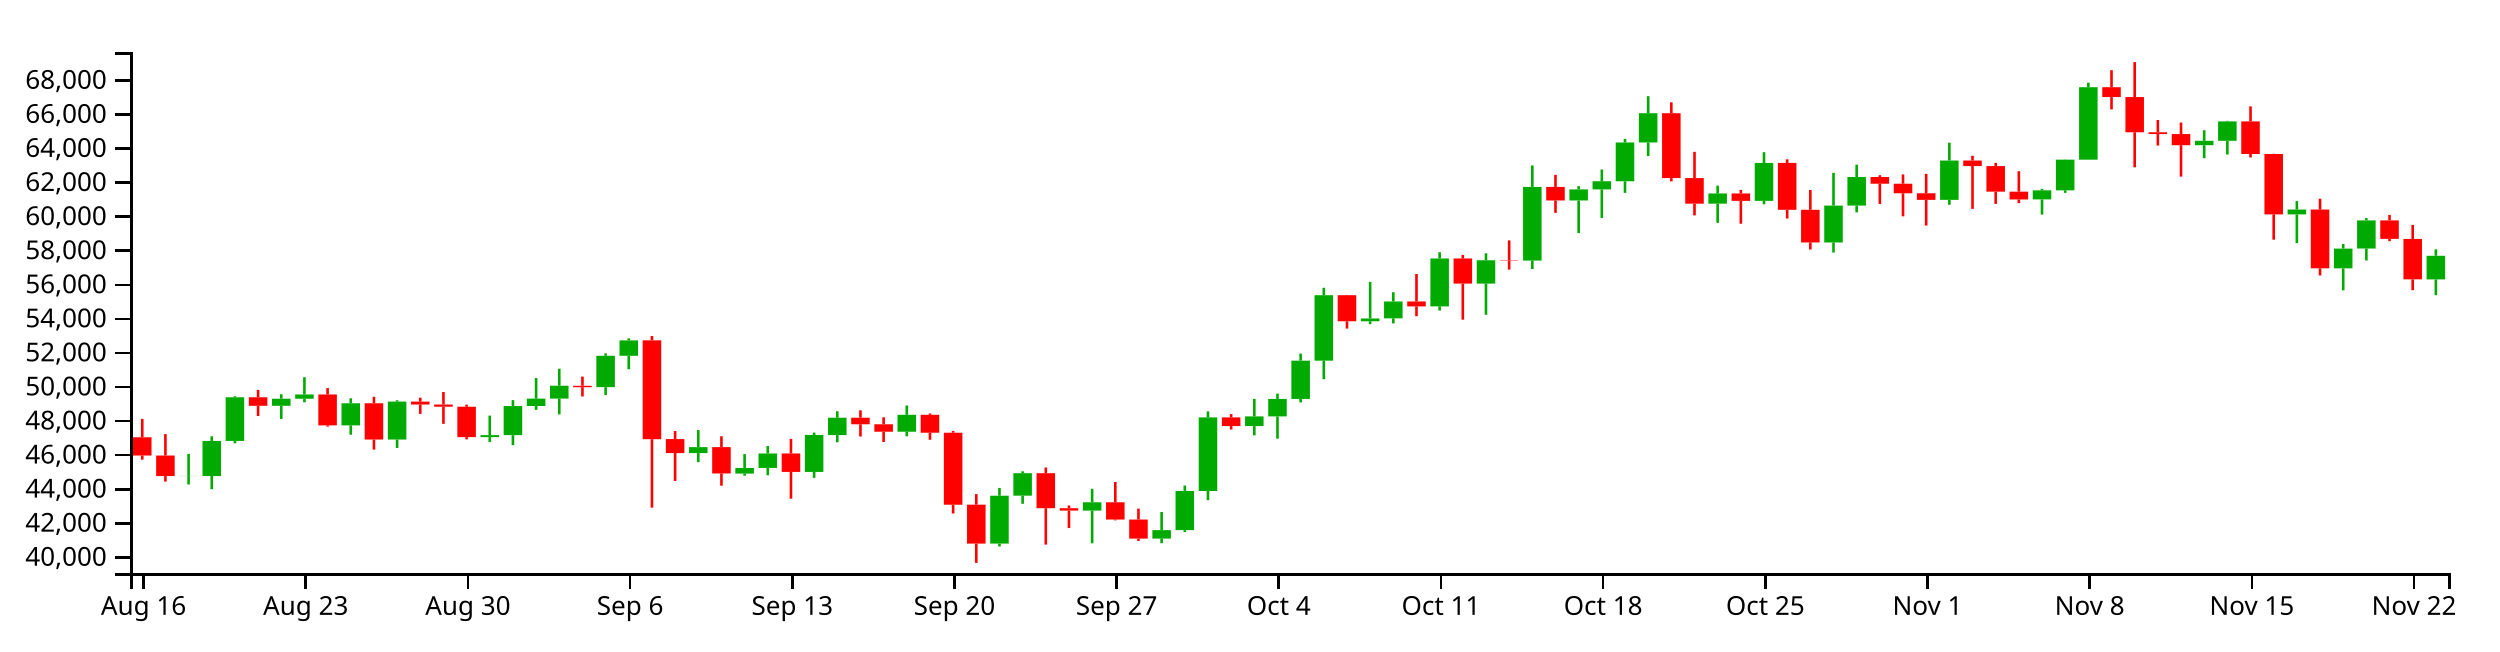
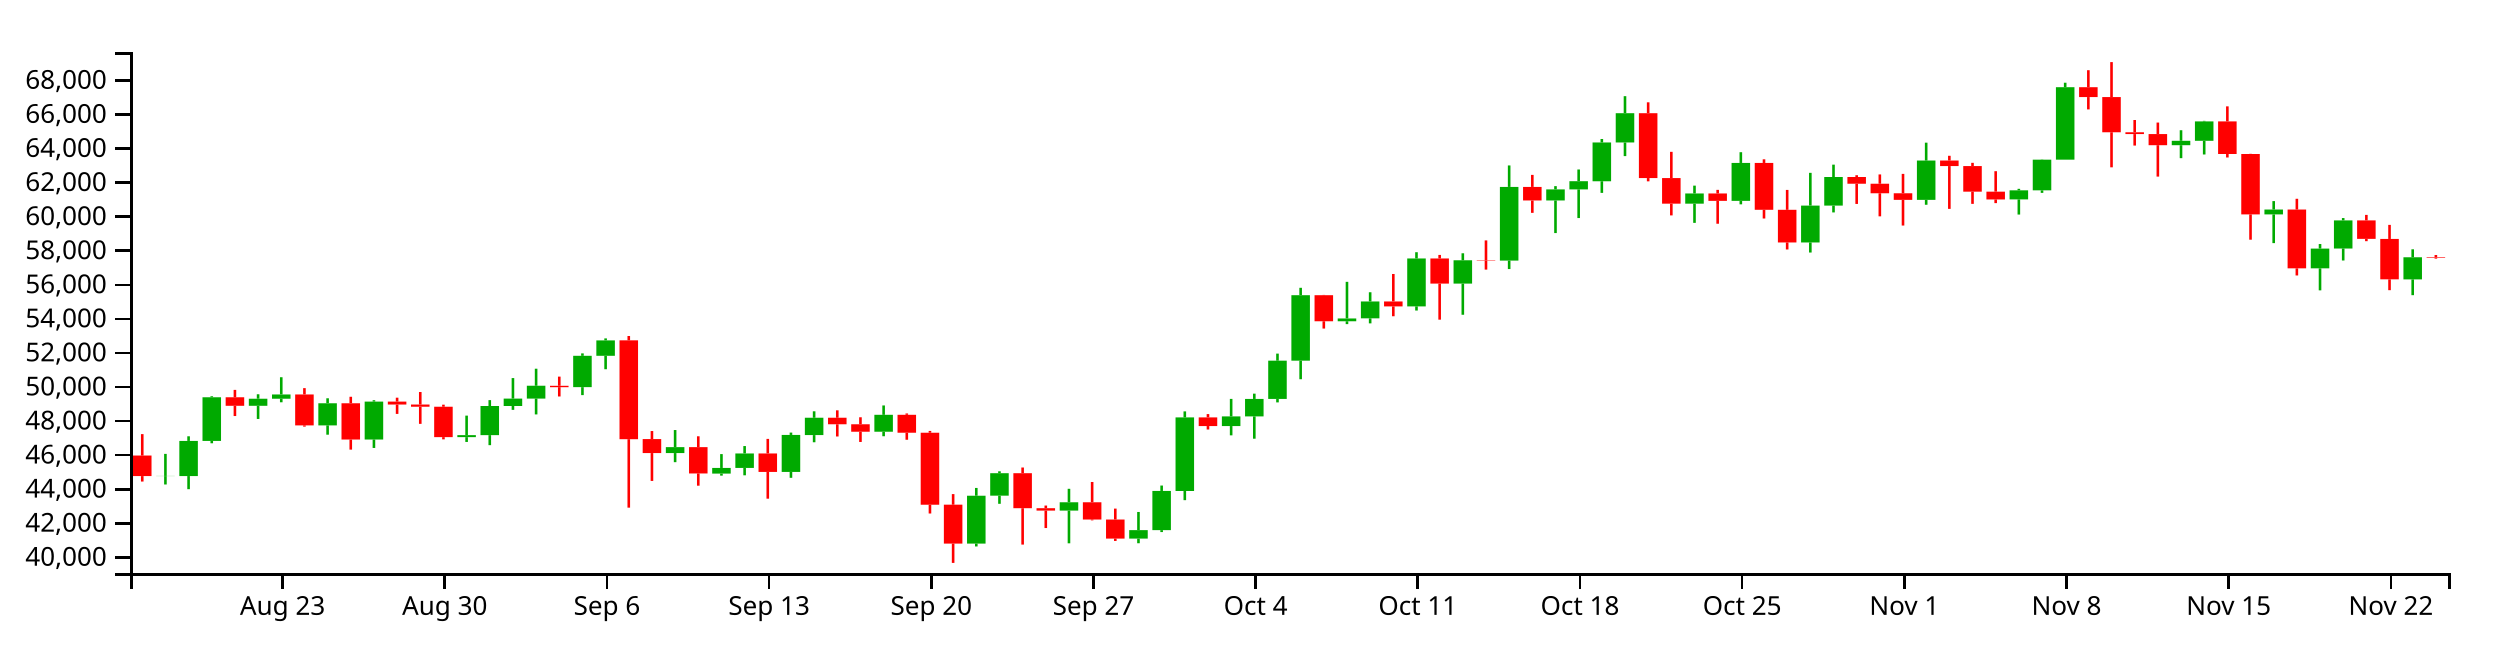
<svg xmlns="http://www.w3.org/2000/svg" version="1.1" width="960" height="250">
  <g transform="translate(50,20)">
    <style>.axis path,.axis line{fill:none;stroke:#000;shape-rendering:crispEdges;}path.candle{stroke:#000000;}path.candle.body{stroke-width:0;}path.candle.up{fill:#00AA00;stroke:#00AA00;}path.candle.down{fill:#FF0000;stroke:#FF0000;}</style>
    <g class="candlestick">
      <g class="data">
-         <path class="candle body up" d="M 18.86 162.821 l 7.117 0 L 25.978 162.76 l -7.117 0 L 18.86 162.821 M 27.757 162.798 l 7.117 0 L 34.874 149.316 l -7.117 0 L 27.757 162.798 M 36.653 149.316 l 7.117 0 L 43.77 132.558 l -7.117 0 L 36.653 149.316 M 54.446 135.833 l 7.117 0 L 61.563 133.103 l -7.117 0 L 54.446 135.833 M 63.343 133.103 l 7.117 0 L 70.46 131.47 l -7.117 0 L 63.343 133.103 M 81.136 143.341 l 7.117 0 L 88.253 134.842 l -7.117 0 L 81.136 143.341 M 98.928 148.771 l 7.117 0 L 106.046 134.21 l -7.117 0 L 98.928 148.771 M 134.514 147.862 l 7.117 0 L 141.631 147.09 l -7.117 0 L 134.514 147.862 M 143.411 147.09 l 7.117 0 L 150.528 135.907 l -7.117 0 L 143.411 147.09 M 152.307 135.907 l 7.117 0 L 159.424 133.054 l -7.117 0 L 152.307 135.907 M 161.204 133.054 l 7.117 0 L 168.321 128.132 l -7.117 0 L 161.204 133.054 M 178.996 128.666 l 7.117 0 L 186.114 116.635 l -7.117 0 L 178.996 128.666 M 187.893 116.635 l 7.117 0 L 195.01 110.702 l -7.117 0 L 187.893 116.635 M 214.582 153.975 l 7.117 0 L 221.699 151.706 l -7.117 0 L 214.582 153.975 M 232.375 161.864 l 7.117 0 L 239.492 159.696 l -7.117 0 L 232.375 161.864 M 241.271 159.696 l 7.117 0 L 248.389 154.126 l -7.117 0 L 241.271 159.696 M 259.064 161.22 l 7.117 0 L 266.182 147.02 l -7.117 0 L 259.064 161.22 M 267.961 147.074 l 7.117 0 L 275.078 140.415 l -7.117 0 L 267.961 147.074 M 294.65 145.788 l 7.117 0 L 301.767 139.294 l -7.117 0 L 294.65 145.788 M 330.236 188.736 l 7.117 0 L 337.353 170.358 l -7.117 0 L 330.236 188.736 M 339.132 170.34 l 7.117 0 L 346.25 161.713 l -7.117 0 L 339.132 170.34 M 365.822 176.069 l 7.117 0 L 372.939 172.862 l -7.117 0 L 365.822 176.069 M 392.511 186.833 l 7.117 0 L 399.628 183.567 l -7.117 0 L 392.511 186.833 M 401.407 183.567 l 7.117 0 L 408.525 168.524 l -7.117 0 L 401.407 183.567 M 410.304 168.55 l 7.117 0 L 417.421 140.283 l -7.117 0 L 410.304 168.55 M 428.097 143.597 l 7.117 0 L 435.214 139.901 l -7.117 0 L 428.097 143.597 M 436.993 139.901 l 7.117 0 L 444.11 133.196 l -7.117 0 L 436.993 139.901 M 445.89 133.196 l 7.117 0 L 453.007 118.498 l -7.117 0 L 445.89 133.196 M 454.786 118.498 l 7.117 0 L 461.903 93.361 l -7.117 0 L 454.786 118.498 M 472.579 103.367 l 7.117 0 L 479.696 102.28 l -7.117 0 L 472.579 103.367 M 481.475 102.252 l 7.117 0 L 488.593 95.75 l -7.117 0 L 481.475 102.252 M 499.268 97.652 l 7.117 0 L 506.385 79.256 l -7.117 0 L 499.268 97.652 M 517.061 88.9 l 7.117 0 L 524.178 79.939 l -7.117 0 L 517.061 88.9 M 534.854 80.063 l 7.117 0 L 541.971 51.776 l -7.117 0 L 534.854 80.063 M 552.647 56.989 l 7.117 0 L 559.764 52.719 l -7.117 0 L 552.647 56.989 M 561.543 52.719 l 7.117 0 L 568.661 49.569 l -7.117 0 L 561.543 52.719 M 570.44 49.597 l 7.117 0 L 577.557 34.716 l -7.117 0 L 570.44 49.597 M 579.336 34.716 l 7.117 0 L 586.453 23.46 l -7.117 0 L 579.336 34.716 M 606.026 58.214 l 7.117 0 L 613.143 54.299 l -7.117 0 L 606.026 58.214 M 623.818 57.141 l 7.117 0 L 630.936 42.577 l -7.117 0 L 623.818 57.141 M 650.508 73.094 l 7.117 0 L 657.625 58.949 l -7.117 0 L 650.508 73.094 M 659.404 58.949 l 7.117 0 L 666.521 47.974 l -7.117 0 L 659.404 58.949 M 694.99 56.756 l 7.117 0 L 702.107 41.654 l -7.117 0 L 694.99 56.756 M 730.576 56.566 l 7.117 0 L 737.693 53.096 l -7.117 0 L 730.576 56.566 M 739.472 53.096 l 7.117 0 L 746.589 41.303 l -7.117 0 L 739.472 53.096 M 748.369 41.303 l 7.117 0 L 755.486 13.489 l -7.117 0 L 748.369 41.303 M 792.851 35.752 l 7.117 0 L 799.968 34.066 l -7.117 0 L 792.851 35.752 M 801.747 34.066 l 7.117 0 L 808.864 26.615 l -7.117 0 L 801.747 34.066 M 828.437 62.331 l 7.117 0 L 835.554 60.46 l -7.117 0 L 828.437 62.331 M 846.23 83.048 l 7.117 0 L 853.347 75.456 l -7.117 0 L 846.23 83.048 M 855.126 75.425 l 7.117 0 L 862.243 64.629 l -7.117 0 L 855.126 75.425 M 881.815 87.285 l 7.117 0 L 888.932 78.225 l -7.117 0 L 881.815 87.285" />
-         <path class="candle body down" d="M 1.068 147.921 l 7.117 0 L 8.185 154.937 l -7.117 0 L 1.068 147.921 M 9.964 154.937 l 7.117 0 L 17.081 162.821 l -7.117 0 L 9.964 154.937 M 45.55 132.558 l 7.117 0 L 52.667 135.833 l -7.117 0 L 45.55 132.558 M 72.239 131.47 l 7.117 0 L 79.356 143.341 l -7.117 0 L 72.239 131.47 M 90.032 134.842 l 7.117 0 L 97.149 148.771 l -7.117 0 L 90.032 134.842 M 107.825 134.21 l 7.117 0 L 114.942 135.352 l -7.117 0 L 107.825 134.21 M 116.721 135.352 l 7.117 0 L 123.838 136.186 l -7.117 0 L 116.721 135.352 M 125.618 136.186 l 7.117 0 L 132.735 147.862 l -7.117 0 L 125.618 136.186 M 170.1 128.14 l 7.117 0 L 177.217 128.678 l -7.117 0 L 170.1 128.14 M 196.789 110.687 l 7.117 0 L 203.906 148.641 l -7.117 0 L 196.789 110.687 M 205.686 148.61 l 7.117 0 L 212.803 153.975 l -7.117 0 L 205.686 148.61 M 223.479 151.706 l 7.117 0 L 230.596 161.807 l -7.117 0 L 223.479 151.706 M 250.168 154.126 l 7.117 0 L 257.285 161.22 l -7.117 0 L 250.168 154.126 M 276.857 140.415 l 7.117 0 L 283.974 142.924 l -7.117 0 L 276.857 140.415 M 285.754 142.924 l 7.117 0 L 292.871 145.788 l -7.117 0 L 285.754 142.924 M 303.547 139.294 l 7.117 0 L 310.664 146.169 l -7.117 0 L 303.547 139.294 M 312.443 146.169 l 7.117 0 L 319.56 173.812 l -7.117 0 L 312.443 146.169 M 321.339 173.805 l 7.117 0 L 328.457 188.734 l -7.117 0 L 321.339 173.805 M 348.029 161.713 l 7.117 0 L 355.146 175.153 l -7.117 0 L 348.029 161.713 M 356.925 175.153 l 7.117 0 L 364.042 176.069 l -7.117 0 L 356.925 175.153 M 374.718 172.862 l 7.117 0 L 381.835 179.491 l -7.117 0 L 374.718 172.862 M 383.615 179.491 l 7.117 0 L 390.732 186.823 l -7.117 0 L 383.615 179.491 M 419.2 140.283 l 7.117 0 L 426.317 143.597 l -7.117 0 L 419.2 140.283 M 463.683 93.361 l 7.117 0 L 470.8 103.367 l -7.117 0 L 463.683 93.361 M 490.372 95.75 l 7.117 0 L 497.489 97.652 l -7.117 0 L 490.372 95.75 M 508.165 79.256 l 7.117 0 L 515.282 88.9 l -7.117 0 L 508.165 79.256 M 525.958 79.913 l 7.117 0 L 533.075 80.063 l -7.117 0 L 525.958 79.913 M 543.75 51.776 l 7.117 0 L 550.868 56.989 l -7.117 0 L 543.75 51.776 M 588.233 23.46 l 7.117 0 L 595.35 48.37 l -7.117 0 L 588.233 23.46 M 597.129 48.37 l 7.117 0 L 604.246 58.214 l -7.117 0 L 597.129 48.37 M 614.922 54.299 l 7.117 0 L 622.039 57.141 l -7.117 0 L 614.922 54.299 M 632.715 42.577 l 7.117 0 L 639.832 60.565 l -7.117 0 L 632.715 42.577 M 641.611 60.565 l 7.117 0 L 648.729 73.094 l -7.117 0 L 641.611 60.565 M 668.301 47.974 l 7.117 0 L 675.418 50.555 l -7.117 0 L 668.301 47.974 M 677.197 50.555 l 7.117 0 L 684.314 54.214 l -7.117 0 L 677.197 50.555 M 686.094 54.214 l 7.117 0 L 693.211 56.756 l -7.117 0 L 686.094 54.214 M 703.886 41.65 l 7.117 0 L 711.004 43.77 l -7.117 0 L 703.886 41.65 M 712.783 43.77 l 7.117 0 L 719.9 53.591 l -7.117 0 L 712.783 43.77 M 721.679 53.591 l 7.117 0 L 728.796 56.586 l -7.117 0 L 721.679 53.591 M 757.265 13.489 l 7.117 0 L 764.382 17.271 l -7.117 0 L 757.265 13.489 M 766.162 17.271 l 7.117 0 L 773.279 30.78 l -7.117 0 L 766.162 17.271 M 775.058 30.78 l 7.117 0 L 782.175 31.487 l -7.117 0 L 775.058 30.78 M 783.954 31.487 l 7.117 0 L 791.072 35.752 l -7.117 0 L 783.954 31.487 M 810.644 26.615 l 7.117 0 L 817.761 39.124 l -7.117 0 L 810.644 26.615 M 819.54 39.124 l 7.117 0 L 826.657 62.331 l -7.117 0 L 819.54 39.124 M 837.333 60.46 l 7.117 0 L 844.45 83.048 l -7.117 0 L 837.333 60.46 M 864.022 64.629 l 7.117 0 L 871.14 71.729 l -7.117 0 L 864.022 64.629 M 872.919 71.758 l 7.117 0 L 880.036 87.263 l -7.117 0 L 872.919 71.758" />
+         <path class="candle body up" d="M 9.964 162.821 l 7.117 0 L 17.081 162.76 l -7.117 0 L 9.964 162.821 M 18.86 162.798 l 7.117 0 L 25.978 149.316 l -7.117 0 L 18.86 162.798 M 27.757 149.316 l 7.117 0 L 34.874 132.558 l -7.117 0 L 27.757 149.316 M 45.55 135.833 l 7.117 0 L 52.667 133.103 l -7.117 0 L 45.55 135.833 M 54.446 133.103 l 7.117 0 L 61.563 131.47 l -7.117 0 L 54.446 133.103 M 72.239 143.341 l 7.117 0 L 79.356 134.842 l -7.117 0 L 72.239 143.341 M 90.032 148.771 l 7.117 0 L 97.149 134.21 l -7.117 0 L 90.032 148.771 M 125.618 147.862 l 7.117 0 L 132.735 147.09 l -7.117 0 L 125.618 147.862 M 134.514 147.09 l 7.117 0 L 141.631 135.907 l -7.117 0 L 134.514 147.09 M 143.411 135.907 l 7.117 0 L 150.528 133.054 l -7.117 0 L 143.411 135.907 M 152.307 133.054 l 7.117 0 L 159.424 128.132 l -7.117 0 L 152.307 133.054 M 170.1 128.666 l 7.117 0 L 177.217 116.635 l -7.117 0 L 170.1 128.666 M 178.996 116.635 l 7.117 0 L 186.114 110.702 l -7.117 0 L 178.996 116.635 M 205.686 153.975 l 7.117 0 L 212.803 151.706 l -7.117 0 L 205.686 153.975 M 223.479 161.864 l 7.117 0 L 230.596 159.696 l -7.117 0 L 223.479 161.864 M 232.375 159.696 l 7.117 0 L 239.492 154.126 l -7.117 0 L 232.375 159.696 M 250.168 161.22 l 7.117 0 L 257.285 147.02 l -7.117 0 L 250.168 161.22 M 259.064 147.074 l 7.117 0 L 266.182 140.415 l -7.117 0 L 259.064 147.074 M 285.754 145.788 l 7.117 0 L 292.871 139.294 l -7.117 0 L 285.754 145.788 M 321.339 188.736 l 7.117 0 L 328.457 170.358 l -7.117 0 L 321.339 188.736 M 330.236 170.34 l 7.117 0 L 337.353 161.713 l -7.117 0 L 330.236 170.34 M 356.925 176.069 l 7.117 0 L 364.042 172.862 l -7.117 0 L 356.925 176.069 M 383.615 186.833 l 7.117 0 L 390.732 183.567 l -7.117 0 L 383.615 186.833 M 392.511 183.567 l 7.117 0 L 399.628 168.524 l -7.117 0 L 392.511 183.567 M 401.407 168.55 l 7.117 0 L 408.525 140.283 l -7.117 0 L 401.407 168.55 M 419.2 143.597 l 7.117 0 L 426.317 139.901 l -7.117 0 L 419.2 143.597 M 428.097 139.901 l 7.117 0 L 435.214 133.196 l -7.117 0 L 428.097 139.901 M 436.993 133.196 l 7.117 0 L 444.11 118.498 l -7.117 0 L 436.993 133.196 M 445.89 118.498 l 7.117 0 L 453.007 93.361 l -7.117 0 L 445.89 118.498 M 463.683 103.367 l 7.117 0 L 470.8 102.28 l -7.117 0 L 463.683 103.367 M 472.579 102.252 l 7.117 0 L 479.696 95.75 l -7.117 0 L 472.579 102.252 M 490.372 97.652 l 7.117 0 L 497.489 79.256 l -7.117 0 L 490.372 97.652 M 508.165 88.9 l 7.117 0 L 515.282 79.939 l -7.117 0 L 508.165 88.9 M 525.958 80.063 l 7.117 0 L 533.075 51.776 l -7.117 0 L 525.958 80.063 M 543.75 56.989 l 7.117 0 L 550.868 52.719 l -7.117 0 L 543.75 56.989 M 552.647 52.719 l 7.117 0 L 559.764 49.569 l -7.117 0 L 552.647 52.719 M 561.543 49.597 l 7.117 0 L 568.661 34.716 l -7.117 0 L 561.543 49.597 M 570.44 34.716 l 7.117 0 L 577.557 23.46 l -7.117 0 L 570.44 34.716 M 597.129 58.214 l 7.117 0 L 604.246 54.299 l -7.117 0 L 597.129 58.214 M 614.922 57.141 l 7.117 0 L 622.039 42.577 l -7.117 0 L 614.922 57.141 M 641.611 73.094 l 7.117 0 L 648.729 58.949 l -7.117 0 L 641.611 73.094 M 650.508 58.949 l 7.117 0 L 657.625 47.974 l -7.117 0 L 650.508 58.949 M 686.094 56.756 l 7.117 0 L 693.211 41.654 l -7.117 0 L 686.094 56.756 M 721.679 56.566 l 7.117 0 L 728.796 53.096 l -7.117 0 L 721.679 56.566 M 730.576 53.096 l 7.117 0 L 737.693 41.303 l -7.117 0 L 730.576 53.096 M 739.472 41.303 l 7.117 0 L 746.589 13.489 l -7.117 0 L 739.472 41.303 M 783.954 35.752 l 7.117 0 L 791.072 34.066 l -7.117 0 L 783.954 35.752 M 792.851 34.066 l 7.117 0 L 799.968 26.615 l -7.117 0 L 792.851 34.066 M 819.54 62.331 l 7.117 0 L 826.657 60.46 l -7.117 0 L 819.54 62.331 M 837.333 83.048 l 7.117 0 L 844.45 75.456 l -7.117 0 L 837.333 83.048 M 846.23 75.425 l 7.117 0 L 853.347 64.629 l -7.117 0 L 846.23 75.425 M 872.919 87.285 l 7.117 0 L 880.036 78.799 l -7.117 0 L 872.919 87.285" />
+         <path class="candle body down" d="M 1.068 154.937 l 7.117 0 L 8.185 162.821 l -7.117 0 L 1.068 154.937 M 36.653 132.558 l 7.117 0 L 43.77 135.833 l -7.117 0 L 36.653 132.558 M 63.343 131.47 l 7.117 0 L 70.46 143.341 l -7.117 0 L 63.343 131.47 M 81.136 134.842 l 7.117 0 L 88.253 148.771 l -7.117 0 L 81.136 134.842 M 98.928 134.21 l 7.117 0 L 106.046 135.352 l -7.117 0 L 98.928 134.21 M 107.825 135.352 l 7.117 0 L 114.942 136.186 l -7.117 0 L 107.825 135.352 M 116.721 136.186 l 7.117 0 L 123.838 147.862 l -7.117 0 L 116.721 136.186 M 161.204 128.14 l 7.117 0 L 168.321 128.678 l -7.117 0 L 161.204 128.14 M 187.893 110.687 l 7.117 0 L 195.01 148.641 l -7.117 0 L 187.893 110.687 M 196.789 148.61 l 7.117 0 L 203.906 153.975 l -7.117 0 L 196.789 148.61 M 214.582 151.706 l 7.117 0 L 221.699 161.807 l -7.117 0 L 214.582 151.706 M 241.271 154.126 l 7.117 0 L 248.389 161.22 l -7.117 0 L 241.271 154.126 M 267.961 140.415 l 7.117 0 L 275.078 142.924 l -7.117 0 L 267.961 140.415 M 276.857 142.924 l 7.117 0 L 283.974 145.788 l -7.117 0 L 276.857 142.924 M 294.65 139.294 l 7.117 0 L 301.767 146.169 l -7.117 0 L 294.65 139.294 M 303.547 146.169 l 7.117 0 L 310.664 173.812 l -7.117 0 L 303.547 146.169 M 312.443 173.805 l 7.117 0 L 319.56 188.734 l -7.117 0 L 312.443 173.805 M 339.132 161.713 l 7.117 0 L 346.25 175.153 l -7.117 0 L 339.132 161.713 M 348.029 175.153 l 7.117 0 L 355.146 176.069 l -7.117 0 L 348.029 175.153 M 365.822 172.862 l 7.117 0 L 372.939 179.491 l -7.117 0 L 365.822 172.862 M 374.718 179.491 l 7.117 0 L 381.835 186.823 l -7.117 0 L 374.718 179.491 M 410.304 140.283 l 7.117 0 L 417.421 143.597 l -7.117 0 L 410.304 140.283 M 454.786 93.361 l 7.117 0 L 461.903 103.367 l -7.117 0 L 454.786 93.361 M 481.475 95.75 l 7.117 0 L 488.593 97.652 l -7.117 0 L 481.475 95.75 M 499.268 79.256 l 7.117 0 L 506.385 88.9 l -7.117 0 L 499.268 79.256 M 517.061 79.913 l 7.117 0 L 524.178 80.063 l -7.117 0 L 517.061 79.913 M 534.854 51.776 l 7.117 0 L 541.971 56.989 l -7.117 0 L 534.854 51.776 M 579.336 23.46 l 7.117 0 L 586.453 48.37 l -7.117 0 L 579.336 23.46 M 588.233 48.37 l 7.117 0 L 595.35 58.214 l -7.117 0 L 588.233 48.37 M 606.026 54.299 l 7.117 0 L 613.143 57.141 l -7.117 0 L 606.026 54.299 M 623.818 42.577 l 7.117 0 L 630.936 60.565 l -7.117 0 L 623.818 42.577 M 632.715 60.565 l 7.117 0 L 639.832 73.094 l -7.117 0 L 632.715 60.565 M 659.404 47.974 l 7.117 0 L 666.521 50.555 l -7.117 0 L 659.404 47.974 M 668.301 50.555 l 7.117 0 L 675.418 54.214 l -7.117 0 L 668.301 50.555 M 677.197 54.214 l 7.117 0 L 684.314 56.756 l -7.117 0 L 677.197 54.214 M 694.99 41.65 l 7.117 0 L 702.107 43.77 l -7.117 0 L 694.99 41.65 M 703.886 43.77 l 7.117 0 L 711.004 53.591 l -7.117 0 L 703.886 43.77 M 712.783 53.591 l 7.117 0 L 719.9 56.586 l -7.117 0 L 712.783 53.591 M 748.369 13.489 l 7.117 0 L 755.486 17.271 l -7.117 0 L 748.369 13.489 M 757.265 17.271 l 7.117 0 L 764.382 30.78 l -7.117 0 L 757.265 17.271 M 766.162 30.78 l 7.117 0 L 773.279 31.487 l -7.117 0 L 766.162 30.78 M 775.058 31.487 l 7.117 0 L 782.175 35.752 l -7.117 0 L 775.058 31.487 M 801.747 26.615 l 7.117 0 L 808.864 39.124 l -7.117 0 L 801.747 26.615 M 810.644 39.124 l 7.117 0 L 817.761 62.331 l -7.117 0 L 810.644 39.124 M 828.437 60.46 l 7.117 0 L 835.554 83.048 l -7.117 0 L 828.437 60.46 M 855.126 64.629 l 7.117 0 L 862.243 71.729 l -7.117 0 L 855.126 64.629 M 864.022 71.758 l 7.117 0 L 871.14 87.263 l -7.117 0 L 864.022 71.758 M 881.815 78.799 l 7.117 0 L 888.932 79.029 l -7.117 0 L 881.815 78.799" />
        <path class="candle body equal" />
-         <path class="candle wick up" d="M 22.419 154.291 L 22.419 162.76 M 22.419 162.821 L 22.419 166.043 M 31.315 147.534 L 31.315 149.316 M 31.315 162.798 L 31.315 167.846 M 40.212 132.163 L 40.212 132.558 M 40.212 149.316 L 40.212 150.216 M 58.005 131.397 L 58.005 133.103 M 58.005 135.833 L 58.005 140.882 M 66.901 124.856 L 66.901 131.47 M 66.901 133.103 L 66.901 134.478 M 84.694 132.939 L 84.694 134.842 M 84.694 143.341 L 84.694 146.924 M 102.487 133.687 L 102.487 134.21 M 102.487 148.771 L 102.487 152.015 M 138.073 139.599 L 138.073 147.09 M 138.073 147.862 L 138.073 149.712 M 146.969 133.647 L 146.969 135.907 M 146.969 147.09 L 146.969 150.942 M 155.866 125.182 L 155.866 133.054 M 155.866 135.907 L 155.866 137.388 M 164.762 121.586 L 164.762 128.132 M 164.762 133.054 L 164.762 139.136 M 182.555 115.699 L 182.555 116.635 M 182.555 128.666 L 182.555 131.724 M 191.451 109.942 L 191.451 110.702 M 191.451 116.635 L 191.451 121.786 M 218.141 145.134 L 218.141 151.706 M 218.141 153.975 L 218.141 157.476 M 235.934 154.37 L 235.934 159.696 M 235.934 161.864 L 235.934 162.649 M 244.83 151.282 L 244.83 154.126 M 244.83 159.696 L 244.83 162.519 M 262.623 146.115 L 262.623 147.02 M 262.623 161.22 L 262.623 163.485 M 271.519 137.938 L 271.519 140.415 M 271.519 147.074 L 271.519 149.828 M 298.209 135.693 L 298.209 139.294 M 298.209 145.788 L 298.209 147.517 M 333.794 167.37 L 333.794 170.358 M 333.794 188.736 L 333.794 189.839 M 342.691 160.976 L 342.691 161.713 M 342.691 170.34 L 342.691 173.462 M 369.38 167.7 L 369.38 172.862 M 369.38 176.069 L 369.38 188.632 M 396.07 176.596 L 396.07 183.567 M 396.07 186.833 L 396.07 188.606 M 404.966 166.448 L 404.966 168.524 M 404.966 183.567 L 404.966 184.313 M 413.862 137.971 L 413.862 140.283 M 413.862 168.55 L 413.862 172.063 M 431.655 133.176 L 431.655 139.901 M 431.655 143.597 L 431.655 147.174 M 440.552 131.161 L 440.552 133.196 M 440.552 139.901 L 440.552 148.463 M 449.448 115.788 L 449.448 118.498 M 449.448 133.196 L 449.448 134.521 M 458.345 90.515 L 458.345 93.361 M 458.345 118.498 L 458.345 125.625 M 476.138 88.226 L 476.138 102.28 M 476.138 103.367 L 476.138 104.464 M 485.034 92.223 L 485.034 95.75 M 485.034 102.252 L 485.034 104.175 M 502.827 76.851 L 502.827 79.256 M 502.827 97.652 L 502.827 99.247 M 520.62 77.257 L 520.62 79.939 M 520.62 88.9 L 520.62 100.869 M 538.413 43.531 L 538.413 51.776 M 538.413 80.063 L 538.413 83.32 M 556.206 51.476 L 556.206 52.719 M 556.206 56.989 L 556.206 69.499 M 565.102 45.083 L 565.102 49.569 M 565.102 52.719 L 565.102 63.733 M 573.998 33.373 L 573.998 34.716 M 573.998 49.597 L 573.998 54.067 M 582.895 16.928 L 582.895 23.46 M 582.895 34.716 L 582.895 39.944 M 609.584 51.284 L 609.584 54.299 M 609.584 58.214 L 609.584 65.58 M 627.377 38.444 L 627.377 42.577 M 627.377 57.141 L 627.377 58.464 M 654.066 46.37 L 654.066 58.949 M 654.066 73.094 L 654.066 76.975 M 662.963 43.223 L 662.963 47.974 M 662.963 58.949 L 662.963 61.572 M 698.549 34.785 L 698.549 41.654 M 698.549 56.756 L 698.549 58.63 M 734.134 52.509 L 734.134 53.096 M 734.134 56.566 L 734.134 62.389 M 743.031 41.22 L 743.031 41.303 M 743.031 53.096 L 743.031 54.063 M 751.927 11.767 L 751.927 13.489 M 751.927 41.303 L 751.927 41.303 M 796.409 30.01 L 796.409 34.066 M 796.409 35.752 L 796.409 40.736 M 805.306 26.41 L 805.306 26.615 M 805.306 34.066 L 805.306 39.323 M 831.995 57.22 L 831.995 60.46 M 831.995 62.331 L 831.995 73.358 M 849.788 73.705 L 849.788 75.456 M 849.788 83.048 L 849.788 91.497 M 858.685 63.73 L 858.685 64.629 M 858.685 75.425 L 858.685 80.03 M 885.374 75.733 L 885.374 78.225 M 885.374 87.285 L 885.374 93.348" style="stroke-width: 1px;" />
-         <path class="candle wick down" d="M 4.626 140.857 L 4.626 147.921 M 4.626 154.937 L 4.626 156.515 M 13.523 146.703 L 13.523 154.937 M 13.523 162.821 L 13.523 164.914 M 49.108 129.716 L 49.108 132.558 M 49.108 135.833 L 49.108 139.757 M 75.798 129.042 L 75.798 131.47 M 75.798 143.341 L 75.798 143.825 M 93.591 132.36 L 93.591 134.842 M 93.591 148.771 L 93.591 152.656 M 111.383 132.712 L 111.383 134.21 M 111.383 135.352 L 111.383 138.94 M 120.28 130.532 L 120.28 135.352 M 120.28 136.186 L 120.28 142.762 M 129.176 135.396 L 129.176 136.186 M 129.176 147.862 L 129.176 148.711 M 173.659 124.623 L 173.659 128.14 M 173.659 128.678 L 173.659 132.248 M 200.348 109.027 L 200.348 110.687 M 200.348 148.641 L 200.348 174.941 M 209.244 145.519 L 209.244 148.61 M 209.244 153.975 L 209.244 164.678 M 227.037 147.534 L 227.037 151.706 M 227.037 161.807 L 227.037 166.508 M 253.727 148.535 L 253.727 154.126 M 253.727 161.22 L 253.727 171.494 M 280.416 137.565 L 280.416 140.415 M 280.416 142.924 L 280.416 147.612 M 289.312 140.228 L 289.312 142.924 M 289.312 145.788 L 289.312 149.715 M 307.105 138.77 L 307.105 139.294 M 307.105 146.169 L 307.105 148.867 M 316.002 145.478 L 316.002 146.169 M 316.002 173.812 L 316.002 177.185 M 324.898 169.734 L 324.898 173.805 M 324.898 188.734 L 324.898 196.154 M 351.587 159.524 L 351.587 161.713 M 351.587 175.153 L 351.587 189.122 M 360.484 174.131 L 360.484 175.153 M 360.484 176.069 L 360.484 182.769 M 378.277 165.084 L 378.277 172.862 M 378.277 179.491 L 378.277 179.814 M 387.173 175.305 L 387.173 179.491 M 387.173 186.823 L 387.173 187.729 M 422.759 139.007 L 422.759 140.283 M 422.759 143.597 L 422.759 144.936 M 467.241 93.248 L 467.241 93.361 M 467.241 103.367 L 467.241 106.168 M 493.93 85.209 L 493.93 95.75 M 493.93 97.652 L 493.93 101.439 M 511.723 77.891 L 511.723 79.256 M 511.723 88.9 L 511.723 102.754 M 529.516 72.315 L 529.516 79.913 M 529.516 80.063 L 529.516 83.529 M 547.309 47.158 L 547.309 51.776 M 547.309 56.989 L 547.309 61.735 M 591.791 19.285 L 591.791 23.46 M 591.791 48.37 L 591.791 49.634 M 600.688 38.302 L 600.688 48.37 M 600.688 58.214 L 600.688 62.716 M 618.481 52.904 L 618.481 54.299 M 618.481 57.141 L 618.481 65.917 M 636.273 41.173 L 636.273 42.577 M 636.273 60.565 L 636.273 63.909 M 645.17 52.93 L 645.17 60.565 M 645.17 73.094 L 645.17 75.798 M 671.859 47.284 L 671.859 47.974 M 671.859 50.555 L 671.859 58.314 M 680.756 46.983 L 680.756 50.555 M 680.756 54.214 L 680.756 63.073 M 689.652 46.77 L 689.652 54.214 M 689.652 56.756 L 689.652 66.608 M 707.445 39.822 L 707.445 41.65 M 707.445 43.77 L 707.445 60.212 M 716.341 42.528 L 716.341 43.77 M 716.341 53.591 L 716.341 58.287 M 725.238 45.737 L 725.238 53.591 M 725.238 56.586 L 725.238 58 M 760.824 6.958 L 760.824 13.489 M 760.824 17.271 L 760.824 22.015 M 769.72 3.846 L 769.72 17.271 M 769.72 30.78 L 769.72 44.251 M 778.617 26.085 L 778.617 30.78 M 778.617 31.487 L 778.617 35.897 M 787.513 27.062 L 787.513 31.487 M 787.513 35.752 L 787.513 47.815 M 814.202 20.841 L 814.202 26.615 M 814.202 39.124 L 814.202 40.476 M 823.099 39.055 L 823.099 39.124 M 823.099 62.331 L 823.099 72.043 M 840.892 56.332 L 840.892 60.46 M 840.892 83.048 L 840.892 85.778 M 867.581 62.521 L 867.581 64.629 M 867.581 71.729 L 867.581 72.615 M 876.477 66.353 L 876.477 71.758 M 876.477 87.263 L 876.477 91.431" style="stroke-width: 1px;" />
+         <path class="candle wick up" d="M 13.523 154.291 L 13.523 162.76 M 13.523 162.821 L 13.523 166.043 M 22.419 147.534 L 22.419 149.316 M 22.419 162.798 L 22.419 167.846 M 31.315 132.163 L 31.315 132.558 M 31.315 149.316 L 31.315 150.216 M 49.108 131.397 L 49.108 133.103 M 49.108 135.833 L 49.108 140.882 M 58.005 124.856 L 58.005 131.47 M 58.005 133.103 L 58.005 134.478 M 75.798 132.939 L 75.798 134.842 M 75.798 143.341 L 75.798 146.924 M 93.591 133.687 L 93.591 134.21 M 93.591 148.771 L 93.591 152.015 M 129.176 139.599 L 129.176 147.09 M 129.176 147.862 L 129.176 149.712 M 138.073 133.647 L 138.073 135.907 M 138.073 147.09 L 138.073 150.942 M 146.969 125.182 L 146.969 133.054 M 146.969 135.907 L 146.969 137.388 M 155.866 121.586 L 155.866 128.132 M 155.866 133.054 L 155.866 139.136 M 173.659 115.699 L 173.659 116.635 M 173.659 128.666 L 173.659 131.724 M 182.555 109.942 L 182.555 110.702 M 182.555 116.635 L 182.555 121.786 M 209.244 145.134 L 209.244 151.706 M 209.244 153.975 L 209.244 157.476 M 227.037 154.37 L 227.037 159.696 M 227.037 161.864 L 227.037 162.649 M 235.934 151.282 L 235.934 154.126 M 235.934 159.696 L 235.934 162.519 M 253.727 146.115 L 253.727 147.02 M 253.727 161.22 L 253.727 163.485 M 262.623 137.938 L 262.623 140.415 M 262.623 147.074 L 262.623 149.828 M 289.312 135.693 L 289.312 139.294 M 289.312 145.788 L 289.312 147.517 M 324.898 167.37 L 324.898 170.358 M 324.898 188.736 L 324.898 189.839 M 333.794 160.976 L 333.794 161.713 M 333.794 170.34 L 333.794 173.462 M 360.484 167.7 L 360.484 172.862 M 360.484 176.069 L 360.484 188.632 M 387.173 176.596 L 387.173 183.567 M 387.173 186.833 L 387.173 188.606 M 396.07 166.448 L 396.07 168.524 M 396.07 183.567 L 396.07 184.313 M 404.966 137.971 L 404.966 140.283 M 404.966 168.55 L 404.966 172.063 M 422.759 133.176 L 422.759 139.901 M 422.759 143.597 L 422.759 147.174 M 431.655 131.161 L 431.655 133.196 M 431.655 139.901 L 431.655 148.463 M 440.552 115.788 L 440.552 118.498 M 440.552 133.196 L 440.552 134.521 M 449.448 90.515 L 449.448 93.361 M 449.448 118.498 L 449.448 125.625 M 467.241 88.226 L 467.241 102.28 M 467.241 103.367 L 467.241 104.464 M 476.138 92.223 L 476.138 95.75 M 476.138 102.252 L 476.138 104.175 M 493.93 76.851 L 493.93 79.256 M 493.93 97.652 L 493.93 99.247 M 511.723 77.257 L 511.723 79.939 M 511.723 88.9 L 511.723 100.869 M 529.516 43.531 L 529.516 51.776 M 529.516 80.063 L 529.516 83.32 M 547.309 51.476 L 547.309 52.719 M 547.309 56.989 L 547.309 69.499 M 556.206 45.083 L 556.206 49.569 M 556.206 52.719 L 556.206 63.733 M 565.102 33.373 L 565.102 34.716 M 565.102 49.597 L 565.102 54.067 M 573.998 16.928 L 573.998 23.46 M 573.998 34.716 L 573.998 39.944 M 600.688 51.284 L 600.688 54.299 M 600.688 58.214 L 600.688 65.58 M 618.481 38.444 L 618.481 42.577 M 618.481 57.141 L 618.481 58.464 M 645.17 46.37 L 645.17 58.949 M 645.17 73.094 L 645.17 76.975 M 654.066 43.223 L 654.066 47.974 M 654.066 58.949 L 654.066 61.572 M 689.652 34.785 L 689.652 41.654 M 689.652 56.756 L 689.652 58.63 M 725.238 52.509 L 725.238 53.096 M 725.238 56.566 L 725.238 62.389 M 734.134 41.22 L 734.134 41.303 M 734.134 53.096 L 734.134 54.063 M 743.031 11.767 L 743.031 13.489 M 743.031 41.303 L 743.031 41.303 M 787.513 30.01 L 787.513 34.066 M 787.513 35.752 L 787.513 40.736 M 796.409 26.41 L 796.409 26.615 M 796.409 34.066 L 796.409 39.323 M 823.099 57.22 L 823.099 60.46 M 823.099 62.331 L 823.099 73.358 M 840.892 73.705 L 840.892 75.456 M 840.892 83.048 L 840.892 91.497 M 849.788 63.73 L 849.788 64.629 M 849.788 75.425 L 849.788 80.03 M 876.477 75.733 L 876.477 78.799 M 876.477 87.285 L 876.477 93.348" style="stroke-width: 1px;" />
+         <path class="candle wick down" d="M 4.626 146.703 L 4.626 154.937 M 4.626 162.821 L 4.626 164.914 M 40.212 129.716 L 40.212 132.558 M 40.212 135.833 L 40.212 139.757 M 66.901 129.042 L 66.901 131.47 M 66.901 143.341 L 66.901 143.825 M 84.694 132.36 L 84.694 134.842 M 84.694 148.771 L 84.694 152.656 M 102.487 132.712 L 102.487 134.21 M 102.487 135.352 L 102.487 138.94 M 111.383 130.532 L 111.383 135.352 M 111.383 136.186 L 111.383 142.762 M 120.28 135.396 L 120.28 136.186 M 120.28 147.862 L 120.28 148.711 M 164.762 124.623 L 164.762 128.14 M 164.762 128.678 L 164.762 132.248 M 191.451 109.027 L 191.451 110.687 M 191.451 148.641 L 191.451 174.941 M 200.348 145.519 L 200.348 148.61 M 200.348 153.975 L 200.348 164.678 M 218.141 147.534 L 218.141 151.706 M 218.141 161.807 L 218.141 166.508 M 244.83 148.535 L 244.83 154.126 M 244.83 161.22 L 244.83 171.494 M 271.519 137.565 L 271.519 140.415 M 271.519 142.924 L 271.519 147.612 M 280.416 140.228 L 280.416 142.924 M 280.416 145.788 L 280.416 149.715 M 298.209 138.77 L 298.209 139.294 M 298.209 146.169 L 298.209 148.867 M 307.105 145.478 L 307.105 146.169 M 307.105 173.812 L 307.105 177.185 M 316.002 169.734 L 316.002 173.805 M 316.002 188.734 L 316.002 196.154 M 342.691 159.524 L 342.691 161.713 M 342.691 175.153 L 342.691 189.122 M 351.587 174.131 L 351.587 175.153 M 351.587 176.069 L 351.587 182.769 M 369.38 165.084 L 369.38 172.862 M 369.38 179.491 L 369.38 179.814 M 378.277 175.305 L 378.277 179.491 M 378.277 186.823 L 378.277 187.729 M 413.862 139.007 L 413.862 140.283 M 413.862 143.597 L 413.862 144.936 M 458.345 93.248 L 458.345 93.361 M 458.345 103.367 L 458.345 106.168 M 485.034 85.209 L 485.034 95.75 M 485.034 97.652 L 485.034 101.439 M 502.827 77.891 L 502.827 79.256 M 502.827 88.9 L 502.827 102.754 M 520.62 72.315 L 520.62 79.913 M 520.62 80.063 L 520.62 83.529 M 538.413 47.158 L 538.413 51.776 M 538.413 56.989 L 538.413 61.735 M 582.895 19.285 L 582.895 23.46 M 582.895 48.37 L 582.895 49.634 M 591.791 38.302 L 591.791 48.37 M 591.791 58.214 L 591.791 62.716 M 609.584 52.904 L 609.584 54.299 M 609.584 57.141 L 609.584 65.917 M 627.377 41.173 L 627.377 42.577 M 627.377 60.565 L 627.377 63.909 M 636.273 52.93 L 636.273 60.565 M 636.273 73.094 L 636.273 75.798 M 662.963 47.284 L 662.963 47.974 M 662.963 50.555 L 662.963 58.314 M 671.859 46.983 L 671.859 50.555 M 671.859 54.214 L 671.859 63.073 M 680.756 46.77 L 680.756 54.214 M 680.756 56.756 L 680.756 66.608 M 698.549 39.822 L 698.549 41.65 M 698.549 43.77 L 698.549 60.212 M 707.445 42.528 L 707.445 43.77 M 707.445 53.591 L 707.445 58.287 M 716.341 45.737 L 716.341 53.591 M 716.341 56.586 L 716.341 58 M 751.927 6.958 L 751.927 13.489 M 751.927 17.271 L 751.927 22.015 M 760.824 3.846 L 760.824 17.271 M 760.824 30.78 L 760.824 44.251 M 769.72 26.085 L 769.72 30.78 M 769.72 31.487 L 769.72 35.897 M 778.617 27.062 L 778.617 31.487 M 778.617 35.752 L 778.617 47.815 M 805.306 20.841 L 805.306 26.615 M 805.306 39.124 L 805.306 40.476 M 814.202 39.055 L 814.202 39.124 M 814.202 62.331 L 814.202 72.043 M 831.995 56.332 L 831.995 60.46 M 831.995 83.048 L 831.995 85.778 M 858.685 62.521 L 858.685 64.629 M 858.685 71.729 L 858.685 72.615 M 867.581 66.353 L 867.581 71.758 M 867.581 87.263 L 867.581 91.431 M 885.374 77.926 L 885.374 78.799 M 885.374 79.029 L 885.374 79.317" style="stroke-width: 1px;" />
        <path class="candle wick equal" style="stroke-width: 1px;" />
      </g>
    </g>
    <g class="x axis" transform="translate(0,200)" fill="none" font-size="10" font-family="sans-serif" text-anchor="middle">
      <path class="domain" stroke="#000" d="M0.5,6V0.5H890.5V6" />
-       <g class="tick" opacity="1" transform="translate(4.62615,0)">
-         <line stroke="#000" y2="6" x1="0.5" x2="0.5" />
-         <text fill="#000" y="9" x="0.5" dy="0.71em">Aug 16</text>
-       </g>
-       <g class="tick" opacity="1" transform="translate(66.90124,0)">
+       <g class="tick" opacity="1" transform="translate(58.0048,0)">
        <line stroke="#000" y2="6" x1="0.5" x2="0.5" />
        <text fill="#000" y="9" x="0.5" dy="0.71em">Aug 23</text>
      </g>
-       <g class="tick" opacity="1" transform="translate(129.1763,0)">
+       <g class="tick" opacity="1" transform="translate(120.2799,0)">
        <line stroke="#000" y2="6" x1="0.5" x2="0.5" />
        <text fill="#000" y="9" x="0.5" dy="0.71em">Aug 30</text>
      </g>
-       <g class="tick" opacity="1" transform="translate(191.4514,0)">
+       <g class="tick" opacity="1" transform="translate(182.555,0)">
        <line stroke="#000" y2="6" x1="0.5" x2="0.5" />
        <text fill="#000" y="9" x="0.5" dy="0.71em">Sep  6</text>
      </g>
-       <g class="tick" opacity="1" transform="translate(253.7265,0)">
+       <g class="tick" opacity="1" transform="translate(244.8301,0)">
        <line stroke="#000" y2="6" x1="0.5" x2="0.5" />
        <text fill="#000" y="9" x="0.5" dy="0.71em">Sep 13</text>
      </g>
-       <g class="tick" opacity="1" transform="translate(316.0016,0)">
+       <g class="tick" opacity="1" transform="translate(307.1052,0)">
        <line stroke="#000" y2="6" x1="0.5" x2="0.5" />
        <text fill="#000" y="9" x="0.5" dy="0.71em">Sep 20</text>
      </g>
-       <g class="tick" opacity="1" transform="translate(378.2767,0)">
+       <g class="tick" opacity="1" transform="translate(369.3802,0)">
        <line stroke="#000" y2="6" x1="0.5" x2="0.5" />
        <text fill="#000" y="9" x="0.5" dy="0.71em">Sep 27</text>
      </g>
-       <g class="tick" opacity="1" transform="translate(440.5518,0)">
+       <g class="tick" opacity="1" transform="translate(431.6553,0)">
        <line stroke="#000" y2="6" x1="0.5" x2="0.5" />
        <text fill="#000" y="9" x="0.5" dy="0.71em">Oct  4</text>
      </g>
-       <g class="tick" opacity="1" transform="translate(502.8269,0)">
+       <g class="tick" opacity="1" transform="translate(493.9304,0)">
        <line stroke="#000" y2="6" x1="0.5" x2="0.5" />
        <text fill="#000" y="9" x="0.5" dy="0.71em">Oct 11</text>
      </g>
-       <g class="tick" opacity="1" transform="translate(565.102,0)">
+       <g class="tick" opacity="1" transform="translate(556.2055,0)">
        <line stroke="#000" y2="6" x1="0.5" x2="0.5" />
        <text fill="#000" y="9" x="0.5" dy="0.71em">Oct 18</text>
      </g>
-       <g class="tick" opacity="1" transform="translate(627.377,0)">
+       <g class="tick" opacity="1" transform="translate(618.4806,0)">
        <line stroke="#000" y2="6" x1="0.5" x2="0.5" />
        <text fill="#000" y="9" x="0.5" dy="0.71em">Oct 25</text>
      </g>
-       <g class="tick" opacity="1" transform="translate(689.6521,0)">
+       <g class="tick" opacity="1" transform="translate(680.7557,0)">
        <line stroke="#000" y2="6" x1="0.5" x2="0.5" />
        <text fill="#000" y="9" x="0.5" dy="0.71em">Nov  1</text>
      </g>
-       <g class="tick" opacity="1" transform="translate(751.9272,0)">
+       <g class="tick" opacity="1" transform="translate(743.0308,0)">
        <line stroke="#000" y2="6" x1="0.5" x2="0.5" />
        <text fill="#000" y="9" x="0.5" dy="0.71em">Nov  8</text>
      </g>
-       <g class="tick" opacity="1" transform="translate(814.2023,0)">
+       <g class="tick" opacity="1" transform="translate(805.3059,0)">
        <line stroke="#000" y2="6" x1="0.5" x2="0.5" />
        <text fill="#000" y="9" x="0.5" dy="0.71em">Nov 15</text>
      </g>
-       <g class="tick" opacity="1" transform="translate(876.4774,0)">
+       <g class="tick" opacity="1" transform="translate(867.581,0)">
        <line stroke="#000" y2="6" x1="0.5" x2="0.5" />
        <text fill="#000" y="9" x="0.5" dy="0.71em">Nov 22</text>
      </g>
    </g>
    <g class="y axis" fill="none" font-size="10" font-family="sans-serif" text-anchor="end">
      <path class="domain" stroke="#000" d="M-6,200.5H0.5V0.5H-6" />
      <g class="tick" opacity="1" transform="translate(0,193.5374)">
        <line stroke="#000" x2="-6" y1="0.5" y2="0.5" />
        <text fill="#000" x="-9" y="0.5" dy="0.32em">40,000</text>
      </g>
      <g class="tick" opacity="1" transform="translate(0,180.4553)">
        <line stroke="#000" x2="-6" y1="0.5" y2="0.5" />
        <text fill="#000" x="-9" y="0.5" dy="0.32em">42,000</text>
      </g>
      <g class="tick" opacity="1" transform="translate(0,167.3731)">
        <line stroke="#000" x2="-6" y1="0.5" y2="0.5" />
        <text fill="#000" x="-9" y="0.5" dy="0.32em">44,000</text>
      </g>
      <g class="tick" opacity="1" transform="translate(0,154.2909)">
        <line stroke="#000" x2="-6" y1="0.5" y2="0.5" />
        <text fill="#000" x="-9" y="0.5" dy="0.32em">46,000</text>
      </g>
      <g class="tick" opacity="1" transform="translate(0,141.2088)">
        <line stroke="#000" x2="-6" y1="0.5" y2="0.5" />
        <text fill="#000" x="-9" y="0.5" dy="0.32em">48,000</text>
      </g>
      <g class="tick" opacity="1" transform="translate(0,128.1266)">
        <line stroke="#000" x2="-6" y1="0.5" y2="0.5" />
        <text fill="#000" x="-9" y="0.5" dy="0.32em">50,000</text>
      </g>
      <g class="tick" opacity="1" transform="translate(0,115.0445)">
        <line stroke="#000" x2="-6" y1="0.5" y2="0.5" />
        <text fill="#000" x="-9" y="0.5" dy="0.32em">52,000</text>
      </g>
      <g class="tick" opacity="1" transform="translate(0,101.9623)">
        <line stroke="#000" x2="-6" y1="0.5" y2="0.5" />
        <text fill="#000" x="-9" y="0.5" dy="0.32em">54,000</text>
      </g>
      <g class="tick" opacity="1" transform="translate(0,88.88017)">
        <line stroke="#000" x2="-6" y1="0.5" y2="0.5" />
        <text fill="#000" x="-9" y="0.5" dy="0.32em">56,000</text>
      </g>
      <g class="tick" opacity="1" transform="translate(0,75.79801)">
        <line stroke="#000" x2="-6" y1="0.5" y2="0.5" />
        <text fill="#000" x="-9" y="0.5" dy="0.32em">58,000</text>
      </g>
      <g class="tick" opacity="1" transform="translate(0,62.71586)">
        <line stroke="#000" x2="-6" y1="0.5" y2="0.5" />
        <text fill="#000" x="-9" y="0.5" dy="0.32em">60,000</text>
      </g>
      <g class="tick" opacity="1" transform="translate(0,49.6337)">
        <line stroke="#000" x2="-6" y1="0.5" y2="0.5" />
        <text fill="#000" x="-9" y="0.5" dy="0.32em">62,000</text>
      </g>
      <g class="tick" opacity="1" transform="translate(0,36.55154)">
        <line stroke="#000" x2="-6" y1="0.5" y2="0.5" />
        <text fill="#000" x="-9" y="0.5" dy="0.32em">64,000</text>
      </g>
      <g class="tick" opacity="1" transform="translate(0,23.46939)">
        <line stroke="#000" x2="-6" y1="0.5" y2="0.5" />
        <text fill="#000" x="-9" y="0.5" dy="0.32em">66,000</text>
      </g>
      <g class="tick" opacity="1" transform="translate(0,10.38723)">
        <line stroke="#000" x2="-6" y1="0.5" y2="0.5" />
        <text fill="#000" x="-9" y="0.5" dy="0.32em">68,000</text>
      </g>
      <text transform="rotate(-90)" y="6" dy=".71em" style="text-anchor: end;">Price ($)</text>
    </g>
  </g>
</svg>
